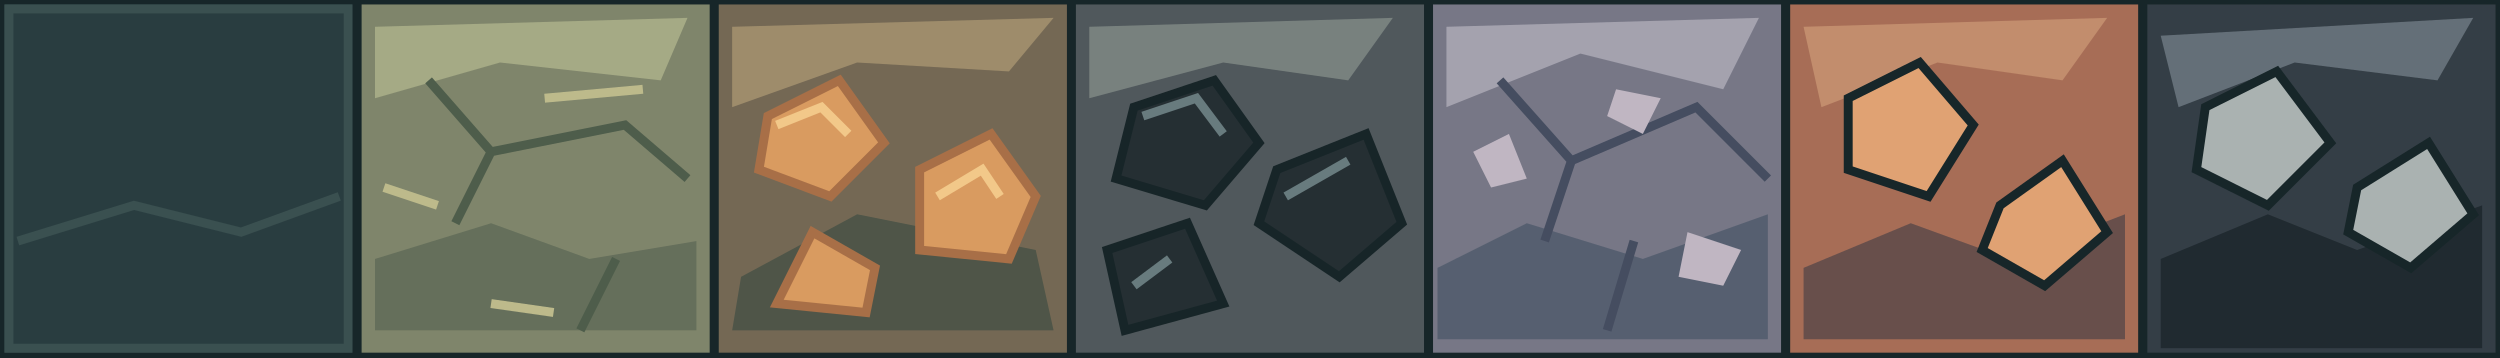
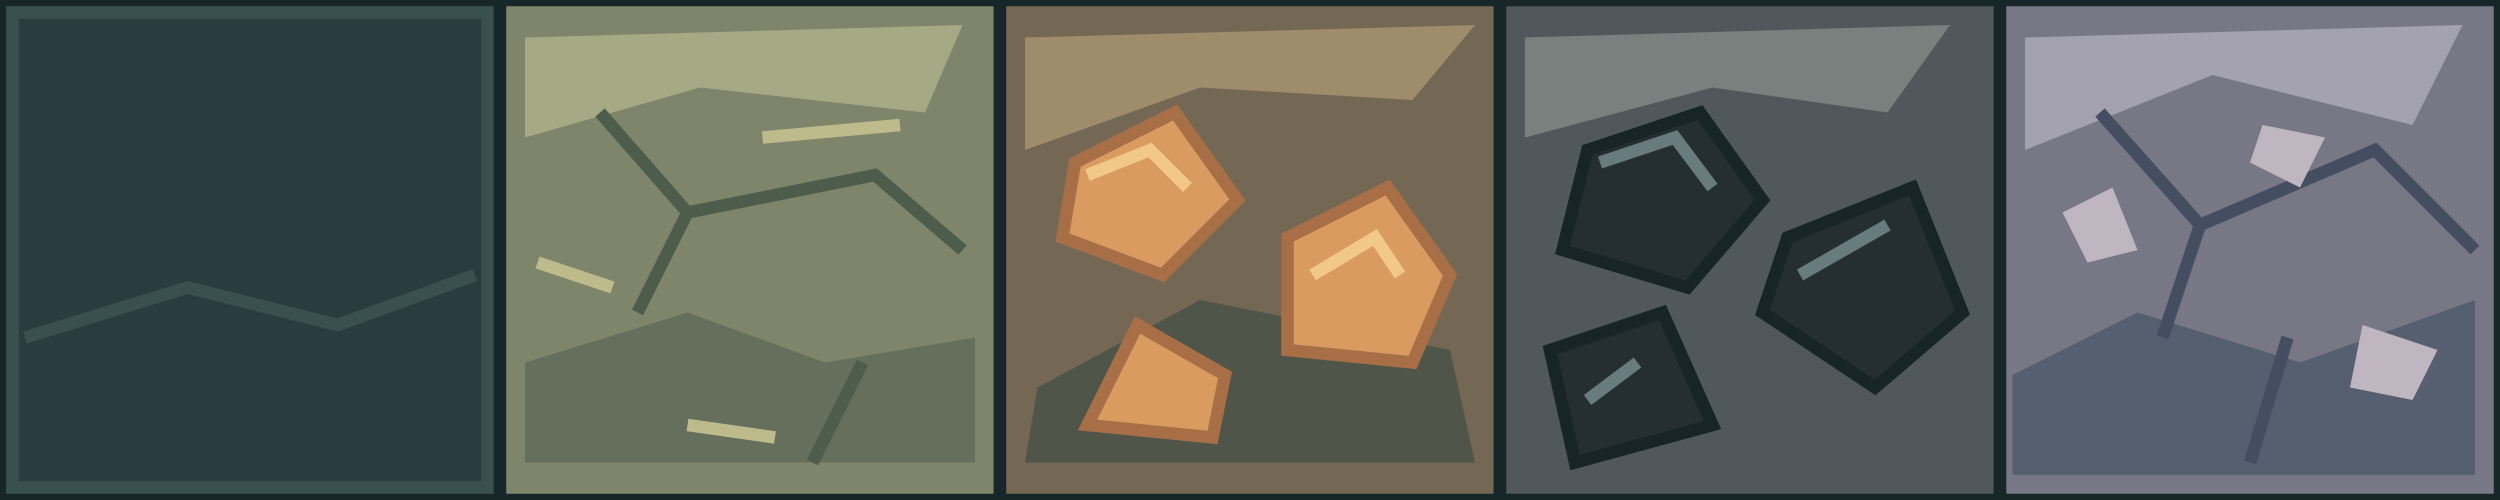
- <svg xmlns="http://www.w3.org/2000/svg" width="280" height="40" viewBox="0 0 280 40">
+ <svg xmlns="http://www.w3.org/2000/svg" width="200" height="40" viewBox="0 0 200 40">
  <g stroke="#172629" stroke-width="1">
    <path fill="#293d40" d="M0 0h40v40H0z" />
    <path fill="none" stroke="#3a5050" d="M1 1h38v38H1zM2 27l13-4 12 3 11-4" />
    <path fill="#7f856b" d="M40 0h40v40H40z" />
    <path fill="#a5aa85" stroke="none" d="m42 3 35-1-3 7-18-2-14 4z" />
    <path fill="#656f5b" stroke="none" d="m42 29 13-4 11 4 12-2v10H42z" />
    <path fill="none" stroke="#4e5d4b" d="m48 9 7 8-4 8m4-8 15-3 7 6m-8 9-4 8" />
    <path fill="none" stroke="#bdba8b" d="m43 21 6 2m12-12 11-1m-17 24 7 1" />
    <path fill="#746854" d="M80 0h40v40H80z" />
    <path fill="#9e8c6b" stroke="none" d="m82 3 36-1-5 6-17-1-14 5z" />
    <path fill="#4f5548" stroke="none" d="m83 31 13-7 20 4 2 9H82z" />
    <path fill="#d99b60" stroke="#a86f47" d="m86 13 8-4 5 7-6 6-8-3zm17 6 8-4 5 7-3 7-10-1zm-16 15 4-8 7 4-1 5z" />
    <path fill="none" stroke="#f2c889" d="m87 14 5-2 3 3m10 7 5-3 2 3" />
    <path fill="#50585c" d="M120 0h40v40h-40z" />
    <path fill="#78817e" stroke="none" d="m122 3 34-1-5 7-14-2-15 4z" />
    <path fill="#252f33" stroke="#172528" d="m127 12 9-3 5 7-6 7-10-3zm16 7 10-4 4 10-7 6-9-6zm-17 18-2-9 9-3 4 9z" />
    <path fill="none" stroke="#687b7e" d="m128 13 6-2 3 4m7 7 7-4m-24 14 4-3" />
    <path fill="#777786" d="M160 0h40v40h-40z" />
    <path fill="#a4a2ae" stroke="none" d="m162 3 35-1-4 8-16-4-15 6z" />
    <path fill="#565f70" stroke="none" d="m161 30 10-5 13 4 14-5v14h-37z" />
    <path fill="none" stroke="#454d60" d="m168 9 8 9-3 9m3-9 14-6 8 8m-15 7-3 10" />
    <path fill="#c0b6c2" stroke="none" d="m165 17 4-2 2 5-4 1zm16-7 5 1-2 4-4-2zm8 16 6 2-2 4-5-1z" />
-     <path fill="#a76d56" d="M200 0h40v40h-40z" />
-     <path fill="#c28d6d" stroke="none" d="m202 3 34-1-5 7-14-2-13 5z" />
-     <path fill="#684f4b" stroke="none" d="m202 30 12-5 11 4 13-5v14h-36z" />
-     <path fill="#e0a273" d="m207 11 8-4 6 7-5 8-9-3zm17 12 7-5 5 8-7 6-7-4z" />
-     <path fill="#343e46" d="M240 0h40v40h-40z" />
-     <path fill="#646f78" stroke="none" d="m242 4 35-2-4 7-16-2-13 5z" />
-     <path fill="#202a30" stroke="none" d="m242 29 12-5 10 4 14-5v16h-36z" />
-     <path fill="#aab2b1" d="m247 12 8-4 6 8-7 7-8-4zm17 9 8-5 5 8-7 6-7-4z" />
  </g>
</svg>
